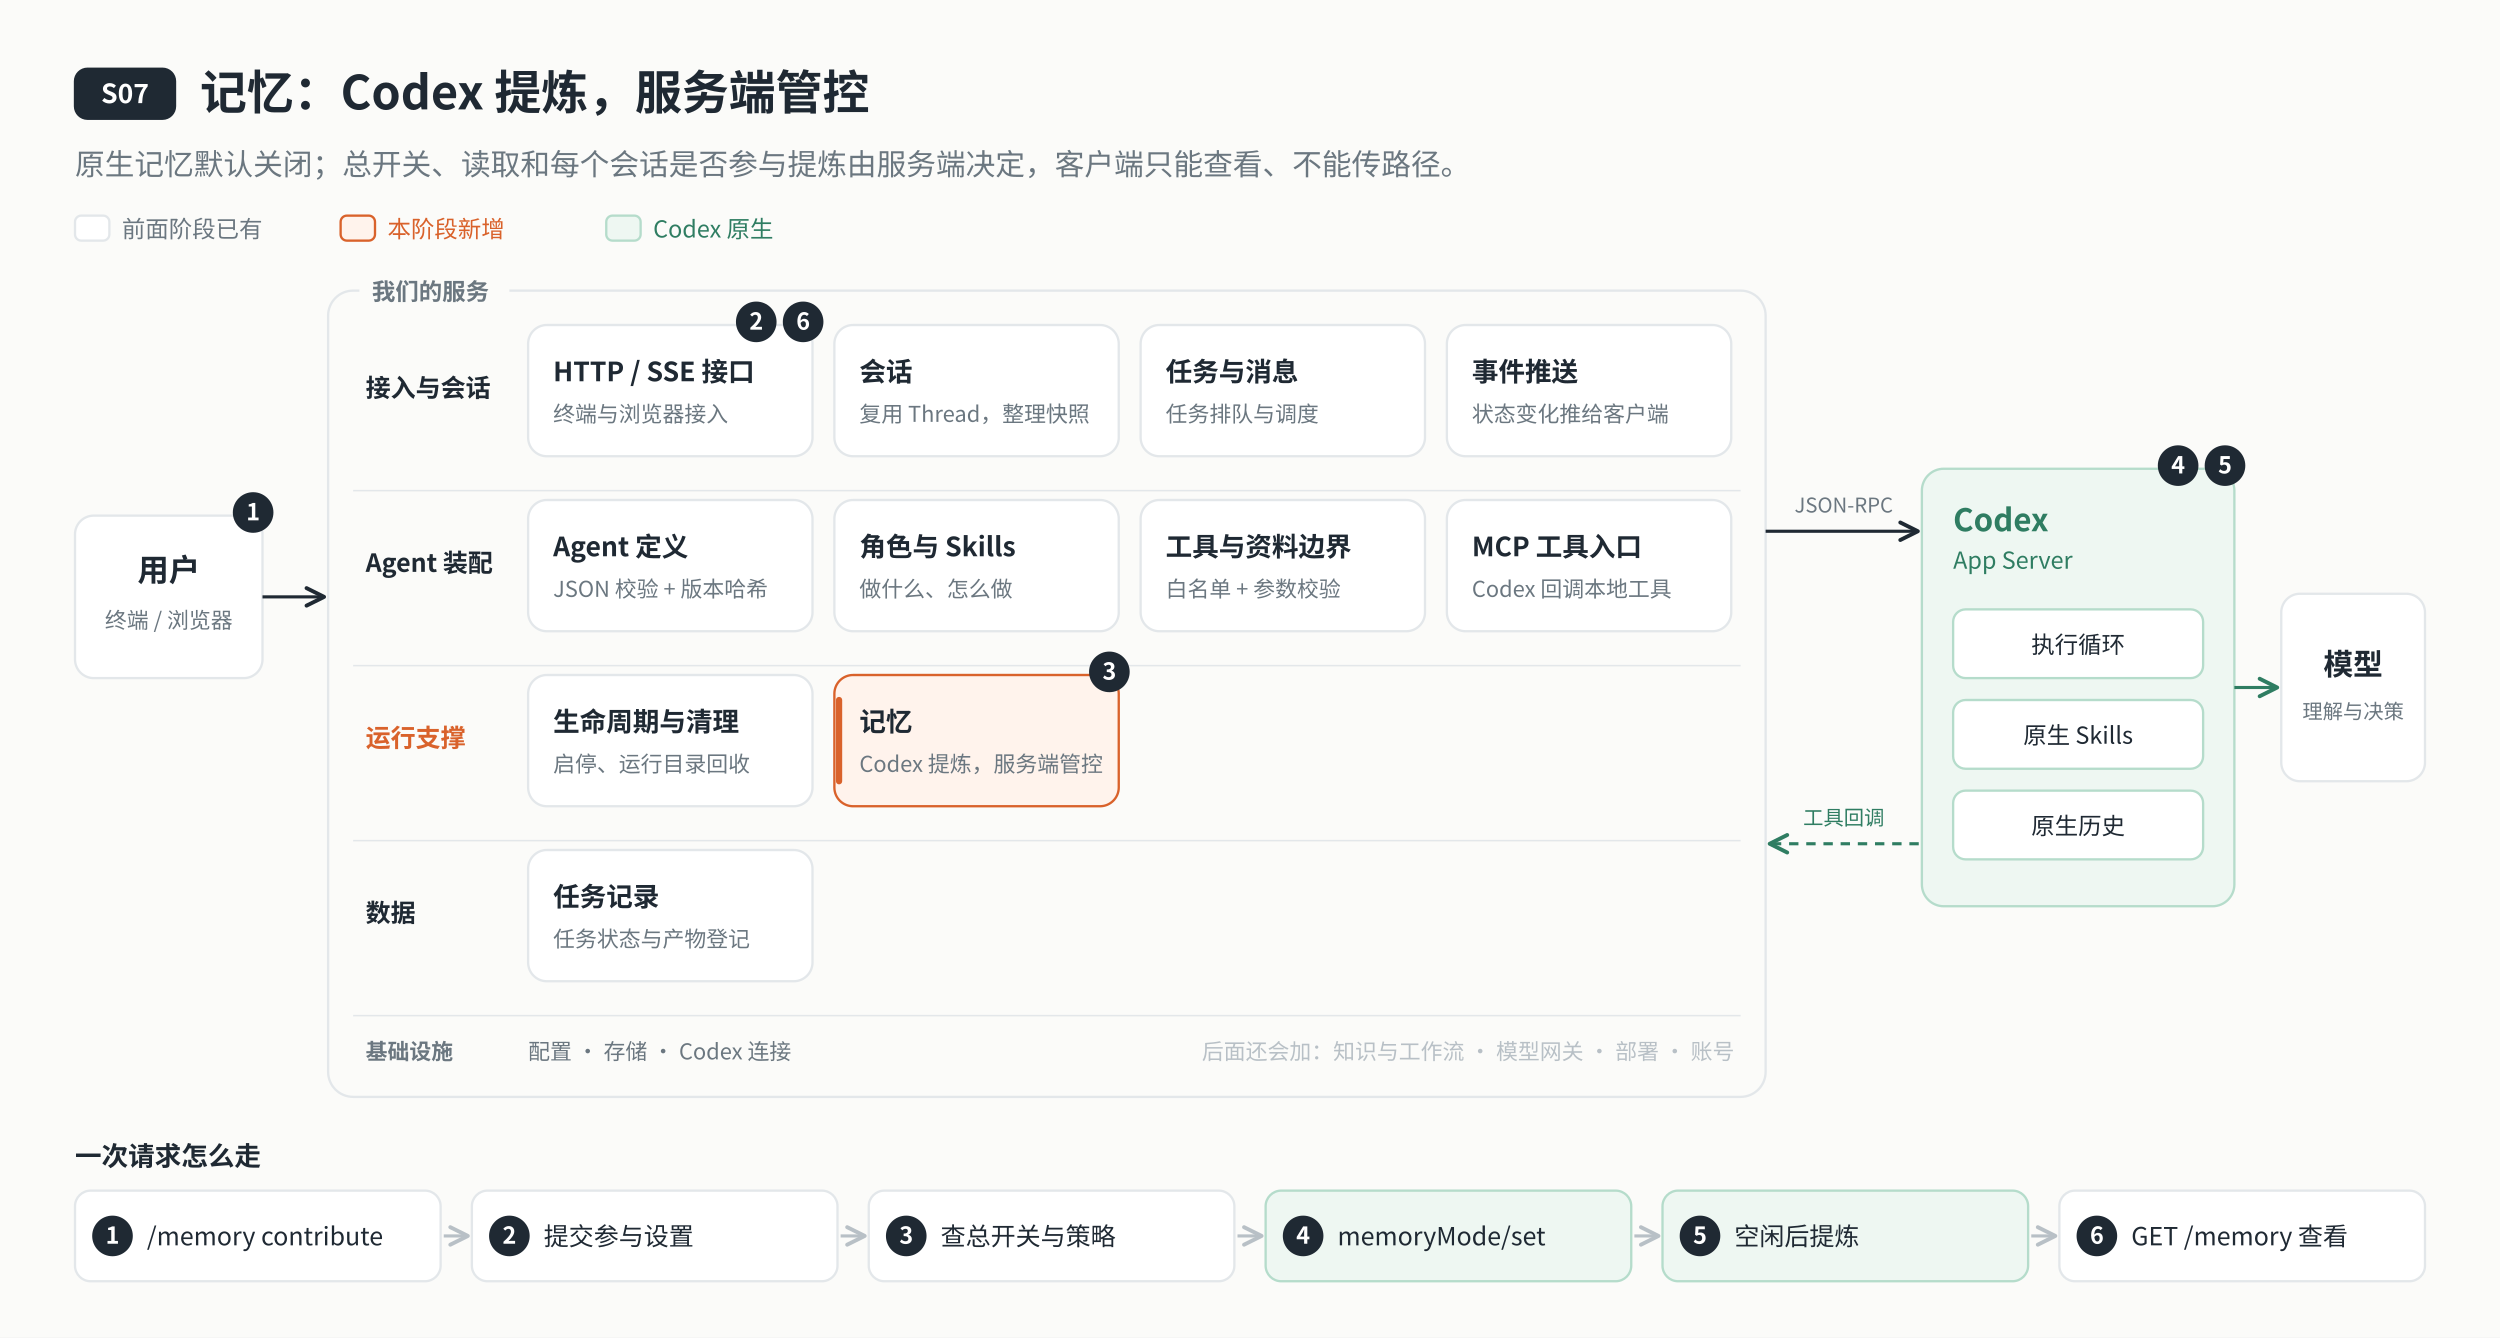
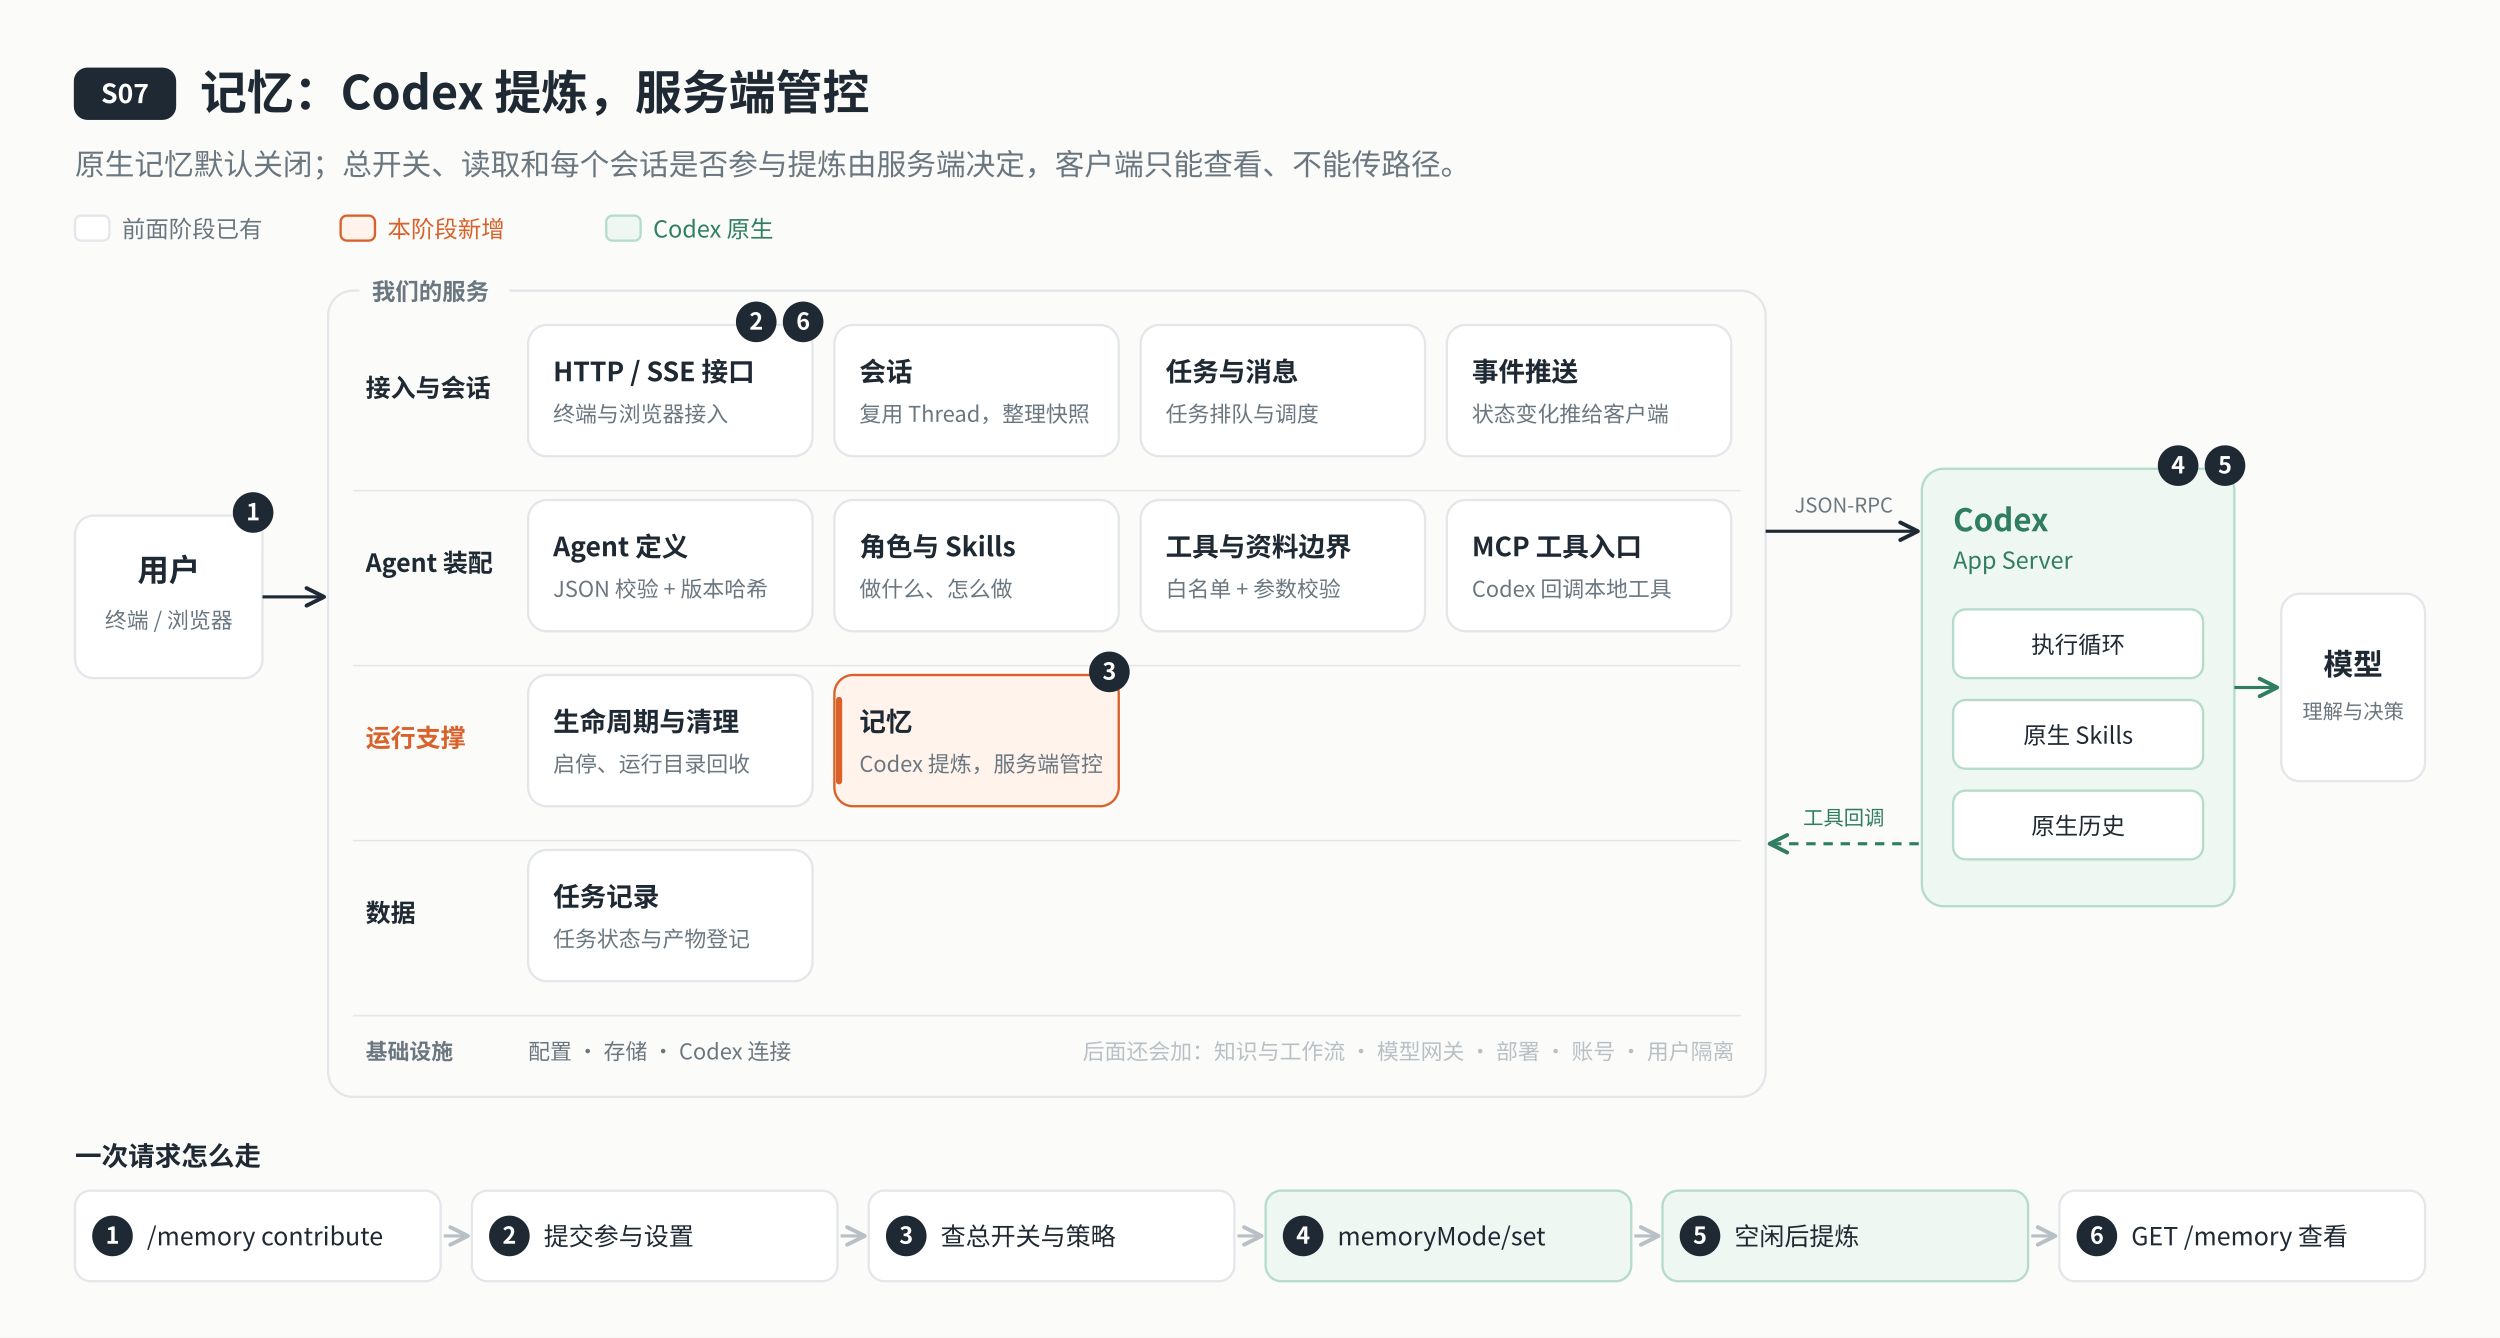
<svg xmlns="http://www.w3.org/2000/svg" width="1600" height="856" viewBox="0 0 1600 856" role="img" aria-labelledby="title desc">
  <defs>
    <marker id="mB8C0C6" viewBox="0 0 10 10" refX="8" refY="5" markerWidth="7" markerHeight="7" orient="auto-start-reverse">
      <path d="M1 1 L9 5 L1 9" fill="none" stroke="#B8C0C6" stroke-width="1.8" stroke-linecap="round" stroke-linejoin="round" />
    </marker>
    <marker id="m1F2933" viewBox="0 0 10 10" refX="8" refY="5" markerWidth="7" markerHeight="7" orient="auto-start-reverse">
      <path d="M1 1 L9 5 L1 9" fill="none" stroke="#1F2933" stroke-width="1.8" stroke-linecap="round" stroke-linejoin="round" />
    </marker>
    <marker id="m2F7D62" viewBox="0 0 10 10" refX="8" refY="5" markerWidth="7" markerHeight="7" orient="auto-start-reverse">
      <path d="M1 1 L9 5 L1 9" fill="none" stroke="#2F7D62" stroke-width="1.8" stroke-linecap="round" stroke-linejoin="round" />
    </marker>
  </defs>
  <g font-family="PingFang SC, Microsoft YaHei, Noto Sans CJK SC, sans-serif">
    <rect x="0" y="0" width="1600" height="856" fill="#FBFBF9" />
    <rect x="48" y="44" width="64" height="32" rx="8" fill="#1F2933" stroke="#1F2933" stroke-width="1.5" />
    <text x="80" y="66" font-size="17" fill="#fff" font-weight="700" text-anchor="middle">S07</text>
    <text x="128" y="70" font-size="30" fill="#1F2933" font-weight="700" text-anchor="start">记忆：Codex 提炼，服务端管控</text>
    <text x="48" y="112" font-size="19" fill="#6B7780" font-weight="400" text-anchor="start">原生记忆默认关闭；总开关、读取和每个会话是否参与提炼由服务端决定，客户端只能查看、不能传路径。</text>
    <rect x="48" y="138" width="22" height="16" rx="4" fill="#FFFFFF" stroke="#E3E7EA" stroke-width="1.5" />
    <text x="78" y="152" font-size="15" fill="#6B7780" font-weight="400" text-anchor="start">前面阶段已有</text>
    <rect x="218" y="138" width="22" height="16" rx="4" fill="#FFF3EC" stroke="#D9622B" stroke-width="1.5" />
    <text x="248" y="152" font-size="15" fill="#D9622B" font-weight="400" text-anchor="start">本阶段新增</text>
    <rect x="388" y="138" width="22" height="16" rx="4" fill="#EEF7F2" stroke="#B5DCCB" stroke-width="1.5" />
    <text x="418" y="152" font-size="15" fill="#2F7D62" font-weight="400" text-anchor="start">Codex 原生</text>
    <rect x="48" y="330" width="120" height="104" rx="12" fill="#FFFFFF" stroke="#E3E7EA" stroke-width="1.5" />
    <text x="108" y="372" font-size="20" fill="#1F2933" font-weight="600" text-anchor="middle">用户</text>
    <text x="108" y="402" font-size="14" fill="#6B7780" font-weight="400" text-anchor="middle">终端 / 浏览器</text>
    <rect x="210" y="186" width="920" height="516" rx="16" fill="none" stroke="#E3E7EA" stroke-width="1.5" />
    <rect x="230" y="175" width="96" height="22" fill="#FBFBF9" />
    <text x="238" y="192" font-size="15" fill="#6B7780" font-weight="600" text-anchor="start">我们的服务</text>
    <text x="234" y="254" font-size="16" fill="#1F2933" font-weight="600" text-anchor="start">接入与会话</text>
    <rect x="338" y="208" width="182" height="84" rx="12" fill="#FFFFFF" stroke="#E3E7EA" stroke-width="1.5" />
    <text x="354" y="244" font-size="17" fill="#1F2933" font-weight="600" text-anchor="start">HTTP / SSE 接口</text>
    <text x="354" y="270" font-size="14" fill="#6B7780" font-weight="400" text-anchor="start">终端与浏览器接入</text>
    <rect x="534" y="208" width="182" height="84" rx="12" fill="#FFFFFF" stroke="#E3E7EA" stroke-width="1.5" />
    <text x="550" y="244" font-size="17" fill="#1F2933" font-weight="600" text-anchor="start">会话</text>
    <text x="550" y="270" font-size="14" fill="#6B7780" font-weight="400" text-anchor="start">复用 Thread，整理快照</text>
    <rect x="730" y="208" width="182" height="84" rx="12" fill="#FFFFFF" stroke="#E3E7EA" stroke-width="1.5" />
    <text x="746" y="244" font-size="17" fill="#1F2933" font-weight="600" text-anchor="start">任务与消息</text>
    <text x="746" y="270" font-size="14" fill="#6B7780" font-weight="400" text-anchor="start">任务排队与调度</text>
    <rect x="926" y="208" width="182" height="84" rx="12" fill="#FFFFFF" stroke="#E3E7EA" stroke-width="1.5" />
    <text x="942" y="244" font-size="17" fill="#1F2933" font-weight="600" text-anchor="start">事件推送</text>
    <text x="942" y="270" font-size="14" fill="#6B7780" font-weight="400" text-anchor="start">状态变化推给客户端</text>
    <text x="234" y="366" font-size="16" fill="#1F2933" font-weight="600" text-anchor="start">Agent 装配</text>
    <line x1="226" y1="314" x2="1114" y2="314" stroke="#E3E7EA" stroke-width="1" />
    <rect x="338" y="320" width="182" height="84" rx="12" fill="#FFFFFF" stroke="#E3E7EA" stroke-width="1.5" />
    <text x="354" y="356" font-size="17" fill="#1F2933" font-weight="600" text-anchor="start">Agent 定义</text>
    <text x="354" y="382" font-size="14" fill="#6B7780" font-weight="400" text-anchor="start">JSON 校验 + 版本哈希</text>
    <rect x="534" y="320" width="182" height="84" rx="12" fill="#FFFFFF" stroke="#E3E7EA" stroke-width="1.5" />
    <text x="550" y="356" font-size="17" fill="#1F2933" font-weight="600" text-anchor="start">角色与 Skills</text>
    <text x="550" y="382" font-size="14" fill="#6B7780" font-weight="400" text-anchor="start">做什么、怎么做</text>
    <rect x="730" y="320" width="182" height="84" rx="12" fill="#FFFFFF" stroke="#E3E7EA" stroke-width="1.5" />
    <text x="746" y="356" font-size="17" fill="#1F2933" font-weight="600" text-anchor="start">工具与资料边界</text>
    <text x="746" y="382" font-size="14" fill="#6B7780" font-weight="400" text-anchor="start">白名单 + 参数校验</text>
    <rect x="926" y="320" width="182" height="84" rx="12" fill="#FFFFFF" stroke="#E3E7EA" stroke-width="1.5" />
    <text x="942" y="356" font-size="17" fill="#1F2933" font-weight="600" text-anchor="start">MCP 工具入口</text>
    <text x="942" y="382" font-size="14" fill="#6B7780" font-weight="400" text-anchor="start">Codex 回调本地工具</text>
    <text x="234" y="478" font-size="16" fill="#D9622B" font-weight="600" text-anchor="start">运行支撑</text>
    <line x1="226" y1="426" x2="1114" y2="426" stroke="#E3E7EA" stroke-width="1" />
    <rect x="338" y="432" width="182" height="84" rx="12" fill="#FFFFFF" stroke="#E3E7EA" stroke-width="1.5" />
    <text x="354" y="468" font-size="17" fill="#1F2933" font-weight="600" text-anchor="start">生命周期与清理</text>
    <text x="354" y="494" font-size="14" fill="#6B7780" font-weight="400" text-anchor="start">启停、运行目录回收</text>
    <rect x="534" y="432" width="182" height="84" rx="12" fill="#FFF3EC" stroke="#D9622B" stroke-width="1.5" />
    <rect x="535" y="446" width="4" height="56" rx="2" fill="#D9622B" />
    <text x="550" y="468" font-size="17" fill="#1F2933" font-weight="600" text-anchor="start">记忆</text>
    <text x="550" y="494" font-size="14" fill="#6B7780" font-weight="400" text-anchor="start">Codex 提炼，服务端管控</text>
    <text x="234" y="590" font-size="16" fill="#1F2933" font-weight="600" text-anchor="start">数据</text>
    <line x1="226" y1="538" x2="1114" y2="538" stroke="#E3E7EA" stroke-width="1" />
    <rect x="338" y="544" width="182" height="84" rx="12" fill="#FFFFFF" stroke="#E3E7EA" stroke-width="1.5" />
    <text x="354" y="580" font-size="17" fill="#1F2933" font-weight="600" text-anchor="start">任务记录</text>
    <text x="354" y="606" font-size="14" fill="#6B7780" font-weight="400" text-anchor="start">任务状态与产物登记</text>
    <line x1="226" y1="650" x2="1114" y2="650" stroke="#E3E7EA" stroke-width="1" />
    <text x="234" y="678" font-size="14" fill="#6B7780" font-weight="600" text-anchor="start">基础设施</text>
    <text x="338" y="678" font-size="14" fill="#6B7780" font-weight="400" text-anchor="start">配置 · 存储 · Codex 连接</text>
-     <text x="1110" y="678" font-size="14" fill="#B8C0C6" font-weight="400" text-anchor="end">后面还会加：知识与工作流 · 模型网关 · 部署 · 账号</text>
+     <text x="1110" y="678" font-size="14" fill="#B8C0C6" font-weight="400" text-anchor="end">后面还会加：知识与工作流 · 模型网关 · 部署 · 账号 · 用户隔离</text>
    <rect x="1230" y="300" width="200" height="280" rx="14" fill="#EEF7F2" stroke="#B5DCCB" stroke-width="1.5" />
    <text x="1250" y="340" font-size="20" fill="#2F7D62" font-weight="700" text-anchor="start">Codex</text>
    <text x="1250" y="364" font-size="15" fill="#2F7D62" font-weight="400" text-anchor="start">App Server</text>
    <rect x="1250" y="390" width="160" height="44" rx="8" fill="#FFFFFF" stroke="#B5DCCB" stroke-width="1.5" />
    <text x="1330" y="418" font-size="15" fill="#1F2933" font-weight="500" text-anchor="middle">执行循环</text>
    <rect x="1250" y="448" width="160" height="44" rx="8" fill="#FFFFFF" stroke="#B5DCCB" stroke-width="1.5" />
    <text x="1330" y="476" font-size="15" fill="#1F2933" font-weight="500" text-anchor="middle">原生 Skills</text>
    <rect x="1250" y="506" width="160" height="44" rx="8" fill="#FFFFFF" stroke="#B5DCCB" stroke-width="1.5" />
    <text x="1330" y="534" font-size="15" fill="#1F2933" font-weight="500" text-anchor="middle">原生历史</text>
    <rect x="1460" y="380" width="92" height="120" rx="12" fill="#FFFFFF" stroke="#E3E7EA" stroke-width="1.5" />
    <text x="1506" y="432" font-size="19" fill="#1F2933" font-weight="600" text-anchor="middle">模型</text>
    <text x="1506" y="460" font-size="13" fill="#6B7780" font-weight="400" text-anchor="middle">理解与决策</text>
    <path d="M168,382 L206,382" fill="none" stroke="#1F2933" stroke-width="2" marker-end="url(#m1F2933)" />
    <path d="M1130,340 L1226,340" fill="none" stroke="#1F2933" stroke-width="2" marker-end="url(#m1F2933)" />
    <text x="1180" y="328" font-size="13" fill="#6B7780" font-weight="500" text-anchor="middle">JSON-RPC</text>
    <path d="M1228,540 L1134,540" fill="none" stroke="#2F7D62" stroke-width="2" stroke-dasharray="6 5" marker-end="url(#m2F7D62)" />
    <text x="1180" y="528" font-size="13" fill="#2F7D62" font-weight="500" text-anchor="middle">工具回调</text>
    <path d="M1430,440 L1456,440" fill="none" stroke="#2F7D62" stroke-width="2" marker-end="url(#m2F7D62)" />
    <circle cx="162" cy="328" r="13" fill="#1F2933" />
    <text x="162" y="333" font-size="15" fill="#fff" font-weight="700" text-anchor="middle">1</text>
    <circle cx="484" cy="206" r="13" fill="#1F2933" />
    <text x="484" y="211" font-size="15" fill="#fff" font-weight="700" text-anchor="middle">2</text>
    <circle cx="514" cy="206" r="13" fill="#1F2933" />
    <text x="514" y="211" font-size="15" fill="#fff" font-weight="700" text-anchor="middle">6</text>
    <circle cx="710" cy="430" r="13" fill="#1F2933" />
    <text x="710" y="435" font-size="15" fill="#fff" font-weight="700" text-anchor="middle">3</text>
    <circle cx="1394" cy="298" r="13" fill="#1F2933" />
    <text x="1394" y="303" font-size="15" fill="#fff" font-weight="700" text-anchor="middle">4</text>
    <circle cx="1424" cy="298" r="13" fill="#1F2933" />
    <text x="1424" y="303" font-size="15" fill="#fff" font-weight="700" text-anchor="middle">5</text>
    <text x="48" y="746" font-size="17" fill="#1F2933" font-weight="700" text-anchor="start">一次请求怎么走</text>
    <rect x="48" y="762" width="234" height="58" rx="10" fill="#FFFFFF" stroke="#E3E7EA" stroke-width="1.5" />
    <circle cx="72" cy="791" r="13" fill="#1F2933" />
    <text x="72" y="796" font-size="15" fill="#fff" font-weight="700" text-anchor="middle">1</text>
    <text x="94" y="797" font-size="16" fill="#1F2933" font-weight="500" text-anchor="start">/memory contribute</text>
    <path d="M284,791 L298,791" fill="none" stroke="#B8C0C6" stroke-width="2" marker-end="url(#mB8C0C6)" />
    <rect x="302" y="762" width="234" height="58" rx="10" fill="#FFFFFF" stroke="#E3E7EA" stroke-width="1.5" />
    <circle cx="326" cy="791" r="13" fill="#1F2933" />
    <text x="326" y="796" font-size="15" fill="#fff" font-weight="700" text-anchor="middle">2</text>
    <text x="348" y="797" font-size="16" fill="#1F2933" font-weight="500" text-anchor="start">提交参与设置</text>
    <path d="M538,791 L552,791" fill="none" stroke="#B8C0C6" stroke-width="2" marker-end="url(#mB8C0C6)" />
    <rect x="556" y="762" width="234" height="58" rx="10" fill="#FFFFFF" stroke="#E3E7EA" stroke-width="1.5" />
    <circle cx="580" cy="791" r="13" fill="#1F2933" />
    <text x="580" y="796" font-size="15" fill="#fff" font-weight="700" text-anchor="middle">3</text>
    <text x="602" y="797" font-size="16" fill="#1F2933" font-weight="500" text-anchor="start">查总开关与策略</text>
    <path d="M792,791 L806,791" fill="none" stroke="#B8C0C6" stroke-width="2" marker-end="url(#mB8C0C6)" />
    <rect x="810" y="762" width="234" height="58" rx="10" fill="#EEF7F2" stroke="#B5DCCB" stroke-width="1.5" />
    <circle cx="834" cy="791" r="13" fill="#1F2933" />
    <text x="834" y="796" font-size="15" fill="#fff" font-weight="700" text-anchor="middle">4</text>
    <text x="856" y="797" font-size="16" fill="#1F2933" font-weight="500" text-anchor="start">memoryMode/set</text>
    <path d="M1046,791 L1060,791" fill="none" stroke="#B8C0C6" stroke-width="2" marker-end="url(#mB8C0C6)" />
    <rect x="1064" y="762" width="234" height="58" rx="10" fill="#EEF7F2" stroke="#B5DCCB" stroke-width="1.5" />
    <circle cx="1088" cy="791" r="13" fill="#1F2933" />
    <text x="1088" y="796" font-size="15" fill="#fff" font-weight="700" text-anchor="middle">5</text>
    <text x="1110" y="797" font-size="16" fill="#1F2933" font-weight="500" text-anchor="start">空闲后提炼</text>
    <path d="M1300,791 L1314,791" fill="none" stroke="#B8C0C6" stroke-width="2" marker-end="url(#mB8C0C6)" />
    <rect x="1318" y="762" width="234" height="58" rx="10" fill="#FFFFFF" stroke="#E3E7EA" stroke-width="1.5" />
    <circle cx="1342" cy="791" r="13" fill="#1F2933" />
    <text x="1342" y="796" font-size="15" fill="#fff" font-weight="700" text-anchor="middle">6</text>
    <text x="1364" y="797" font-size="16" fill="#1F2933" font-weight="500" text-anchor="start">GET /memory 查看</text>
  </g>
</svg>
